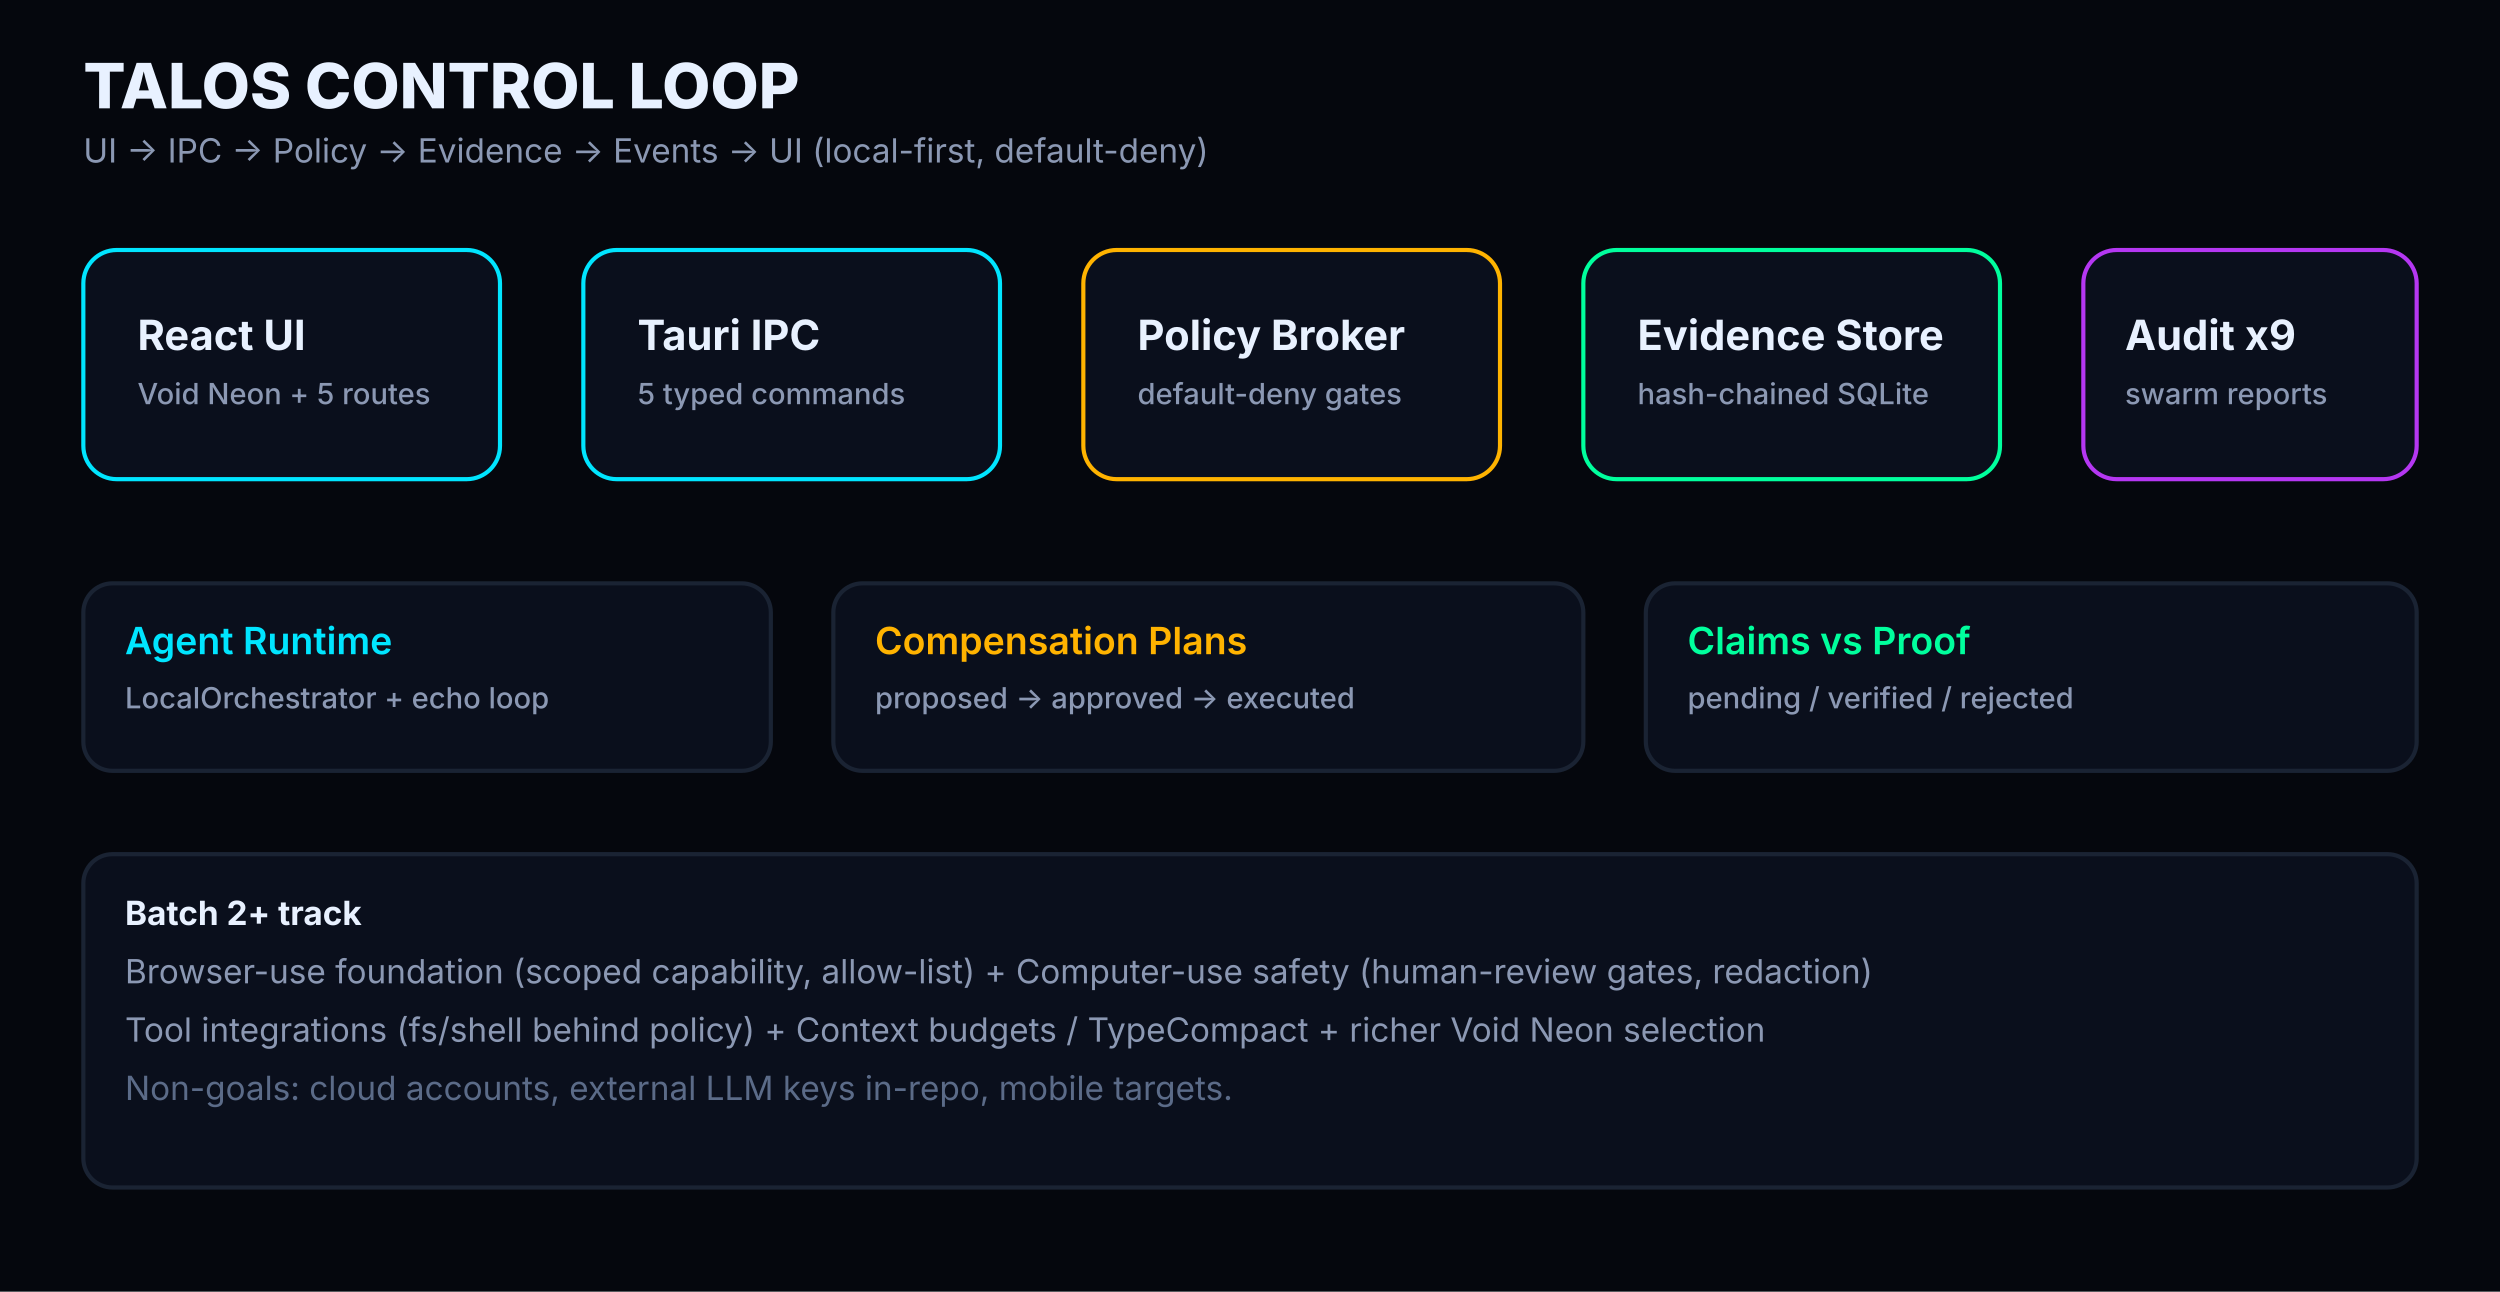
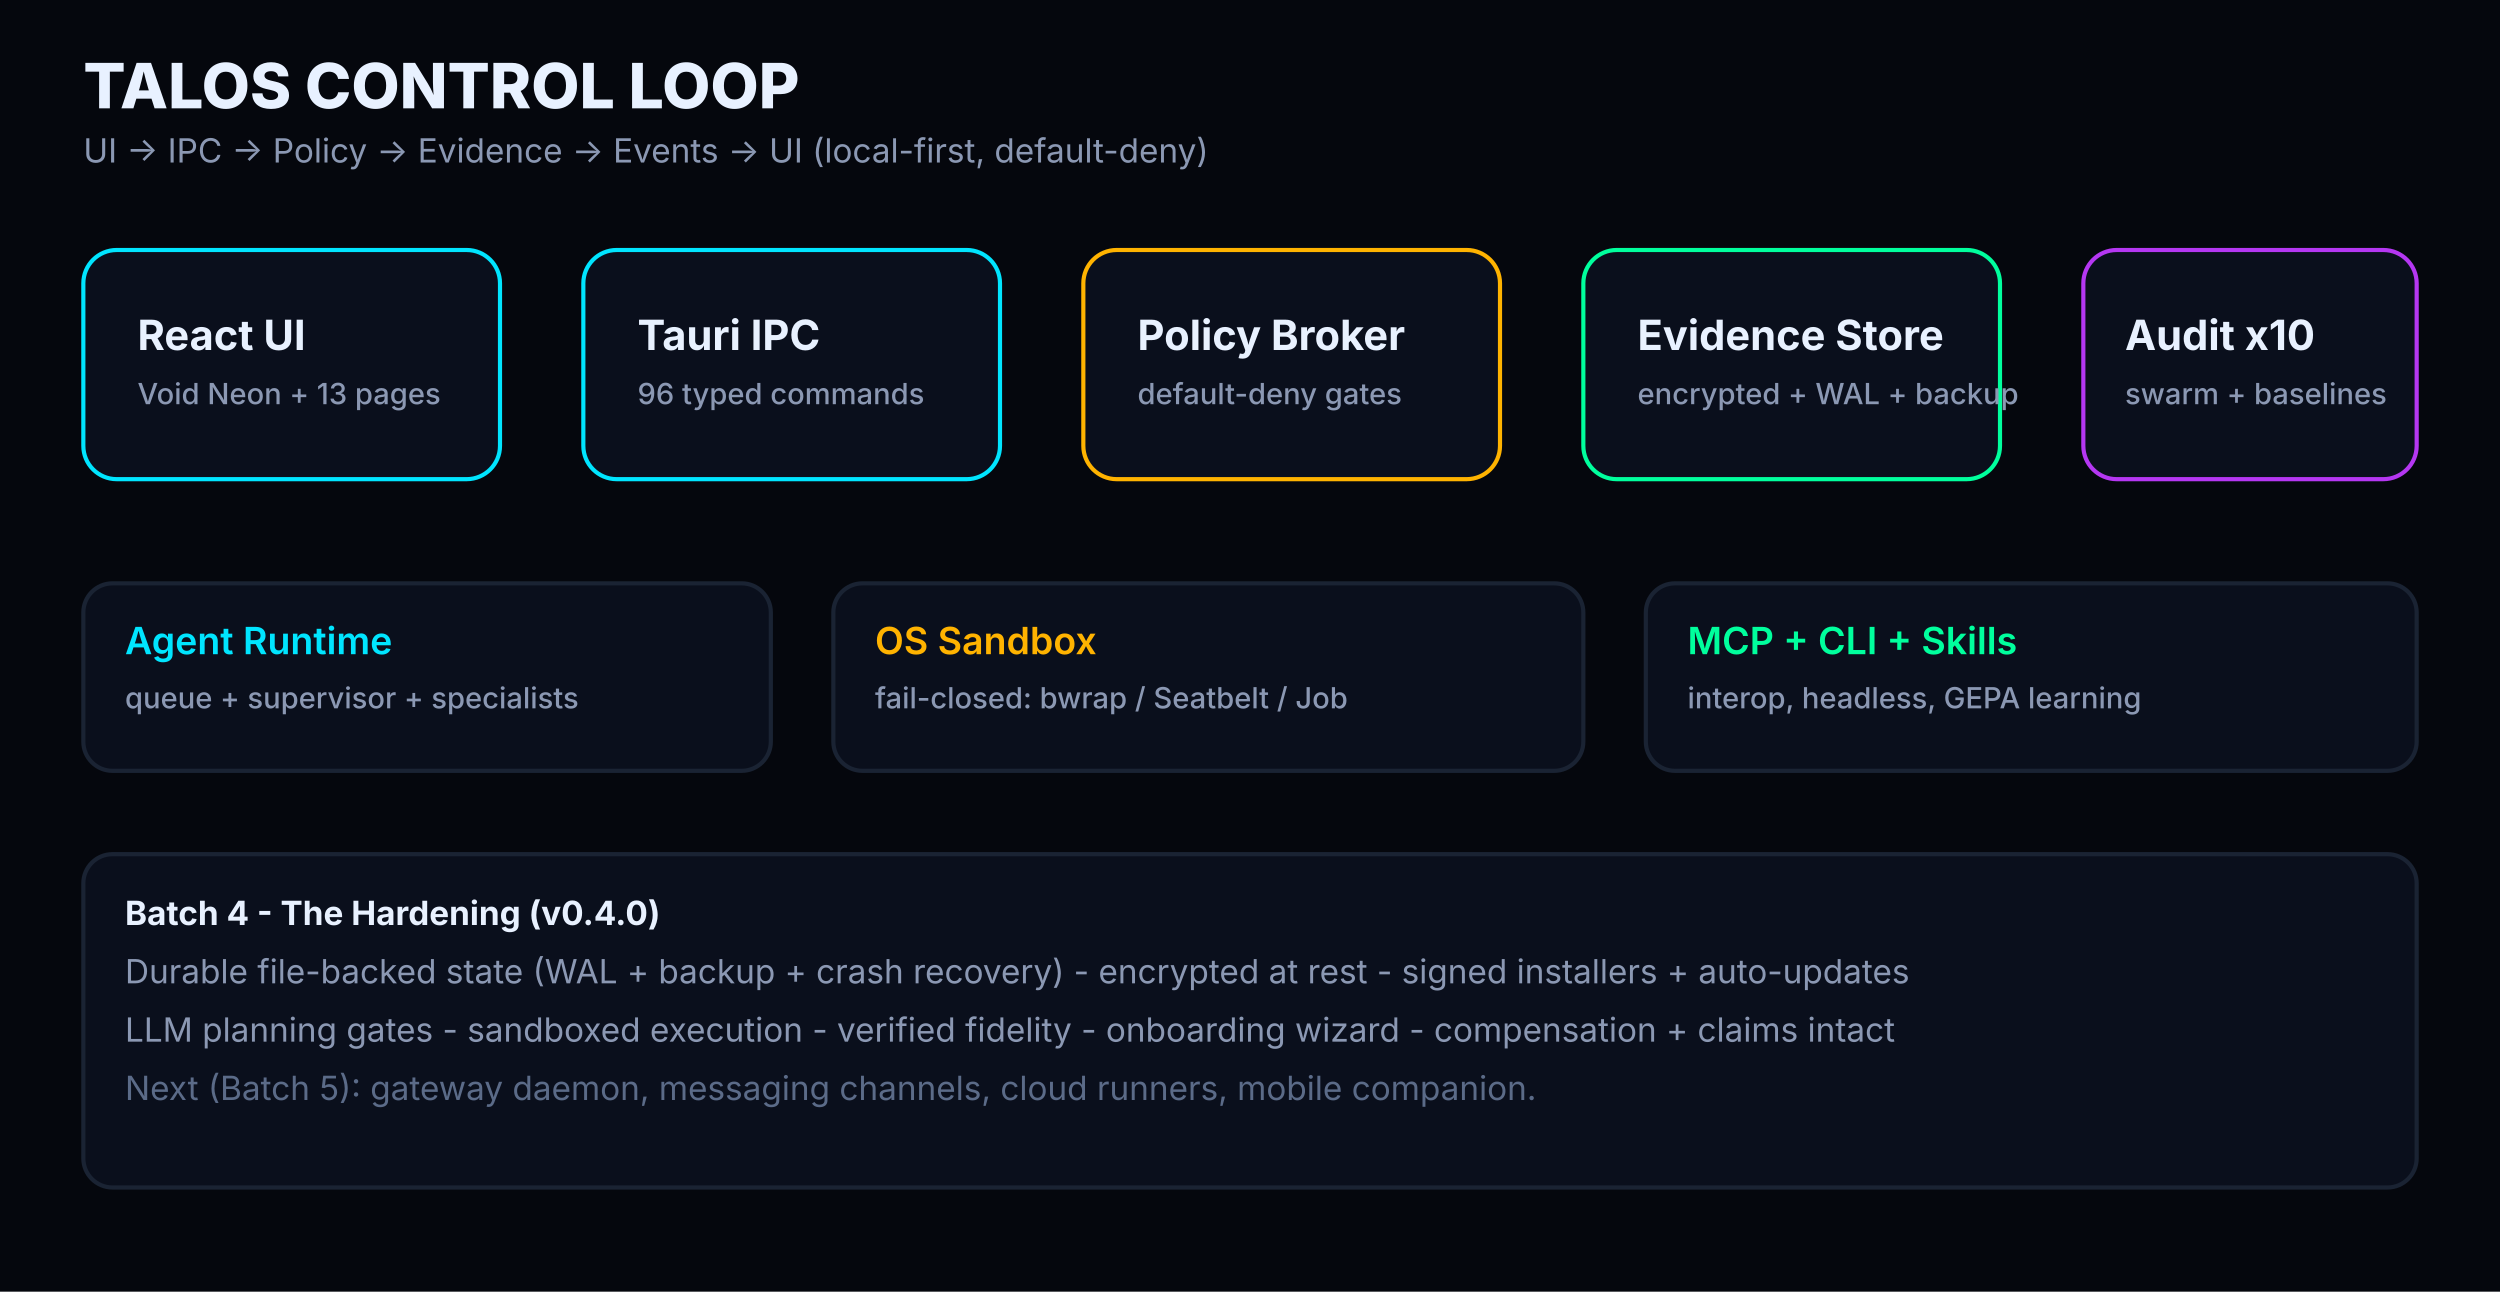
<svg xmlns="http://www.w3.org/2000/svg" width="1200" height="620" viewBox="0 0 1200 620" role="img" aria-label="Talos architecture diagram">
  <defs>
    <linearGradient id="flow" x1="0" y1="0" x2="1" y2="0">
      <stop offset="0%" stop-color="#00e5ff" />
      <stop offset="100%" stop-color="#b537f2" />
    </linearGradient>
  </defs>
  <rect width="1200" height="620" fill="#05070d" />
  <text x="40" y="52" font-family="Inter, Segoe UI, Arial, sans-serif" font-size="30" font-weight="800" fill="#e8f1ff">TALOS CONTROL LOOP</text>
  <text x="40" y="78" font-family="Inter, Segoe UI, Arial, sans-serif" font-size="16" fill="#8b98b3">UI -&gt; IPC -&gt; Policy -&gt; Evidence -&gt; Events -&gt; UI (local-first, default-deny)</text>
  <g font-family="Inter, Segoe UI, Arial, sans-serif" font-size="20" font-weight="700">
    <rect x="40" y="120" width="200" height="110" rx="16" fill="#0a0f1c" stroke="#00e5ff" stroke-width="2" />
    <text x="66" y="168" fill="#e8f1ff">React UI</text>
-     <text x="66" y="194" font-size="14" font-weight="500" fill="#8b98b3">Void Neon + 5 routes</text>
+     <text x="66" y="194" font-size="14" font-weight="500" fill="#8b98b3">Void Neon + 13 pages</text>
    <rect x="280" y="120" width="200" height="110" rx="16" fill="#0a0f1c" stroke="#00e5ff" stroke-width="2" />
    <text x="306" y="168" fill="#e8f1ff">Tauri IPC</text>
-     <text x="306" y="194" font-size="14" font-weight="500" fill="#8b98b3">5 typed commands</text>
+     <text x="306" y="194" font-size="14" font-weight="500" fill="#8b98b3">96 typed commands</text>
    <rect x="520" y="120" width="200" height="110" rx="16" fill="#0a0f1c" stroke="#ffb300" stroke-width="2" />
    <text x="546" y="168" fill="#e8f1ff">Policy Broker</text>
    <text x="546" y="194" font-size="14" font-weight="500" fill="#8b98b3">default-deny gates</text>
    <rect x="760" y="120" width="200" height="110" rx="16" fill="#0a0f1c" stroke="#00ff9d" stroke-width="2" />
    <text x="786" y="168" fill="#e8f1ff">Evidence Store</text>
-     <text x="786" y="194" font-size="14" font-weight="500" fill="#8b98b3">hash-chained SQLite</text>
+     <text x="786" y="194" font-size="14" font-weight="500" fill="#8b98b3">encrypted + WAL + backup</text>
    <rect x="1000" y="120" width="160" height="110" rx="16" fill="#0a0f1c" stroke="#b537f2" stroke-width="2" />
-     <text x="1020" y="168" fill="#e8f1ff">Audit x9</text>
-     <text x="1020" y="194" font-size="14" font-weight="500" fill="#8b98b3">swarm reports</text>
+     <text x="1020" y="168" fill="#e8f1ff">Audit x10</text>
+     <text x="1020" y="194" font-size="14" font-weight="500" fill="#8b98b3">swarm + baselines</text>
  </g>
  <g stroke="url(#flow)" stroke-width="3" fill="none" marker-end="none">
    <line x1="240" y1="175" x2="280" y2="175" />
    <line x1="480" y1="175" x2="520" y2="175" />
    <line x1="720" y1="175" x2="760" y2="175" />
    <line x1="960" y1="175" x2="1000" y2="175" />
  </g>
  <g font-family="Inter, Segoe UI, Arial, sans-serif" font-size="18" font-weight="600">
    <rect x="40" y="280" width="330" height="90" rx="14" fill="#0a0f1c" stroke="#1a2333" stroke-width="2" />
    <text x="60" y="314" fill="#00e5ff">Agent Runtime</text>
-     <text x="60" y="340" font-size="14" font-weight="500" fill="#8b98b3">LocalOrchestrator + echo loop</text>
+     <text x="60" y="340" font-size="14" font-weight="500" fill="#8b98b3">queue + supervisor + specialists</text>
    <rect x="400" y="280" width="360" height="90" rx="14" fill="#0a0f1c" stroke="#1a2333" stroke-width="2" />
-     <text x="420" y="314" fill="#ffb300">Compensation Plans</text>
-     <text x="420" y="340" font-size="14" font-weight="500" fill="#8b98b3">proposed -&gt; approved -&gt; executed</text>
+     <text x="420" y="314" fill="#ffb300">OS Sandbox</text>
+     <text x="420" y="340" font-size="14" font-weight="500" fill="#8b98b3">fail-closed: bwrap / Seatbelt / Job</text>
    <rect x="790" y="280" width="370" height="90" rx="14" fill="#0a0f1c" stroke="#1a2333" stroke-width="2" />
-     <text x="810" y="314" fill="#00ff9d">Claims vs Proof</text>
-     <text x="810" y="340" font-size="14" font-weight="500" fill="#8b98b3">pending / verified / rejected</text>
+     <text x="810" y="314" fill="#00ff9d">MCP + CLI + Skills</text>
+     <text x="810" y="340" font-size="14" font-weight="500" fill="#8b98b3">interop, headless, GEPA learning</text>
  </g>
  <g font-family="Inter, Segoe UI, Arial, sans-serif" font-size="16">
    <rect x="40" y="410" width="1120" height="160" rx="14" fill="#0a0f1c" stroke="#1a2333" stroke-width="2" />
-     <text x="60" y="444" font-weight="700" fill="#e8f1ff">Batch 2+ track</text>
-     <text x="60" y="472" fill="#8b98b3">Browser-use foundation (scoped capability, allow-list) + Computer-use safety (human-review gates, redaction)</text>
-     <text x="60" y="500" fill="#8b98b3">Tool integrations (fs/shell behind policy) + Context budgets / TypeCompact + richer Void Neon selection</text>
-     <text x="60" y="528" fill="#5b6b88">Non-goals: cloud accounts, external LLM keys in-repo, mobile targets.</text>
+     <text x="60" y="444" font-weight="700" fill="#e8f1ff">Batch 4 - The Hardening (v0.4.0)</text>
+     <text x="60" y="472" fill="#8b98b3">Durable file-backed state (WAL + backup + crash recovery) - encrypted at rest - signed installers + auto-updates</text>
+     <text x="60" y="500" fill="#8b98b3">LLM planning gates - sandboxed execution - verified fidelity - onboarding wizard - compensation + claims intact</text>
+     <text x="60" y="528" fill="#5b6b88">Next (Batch 5): gateway daemon, messaging channels, cloud runners, mobile companion.</text>
  </g>
</svg>
